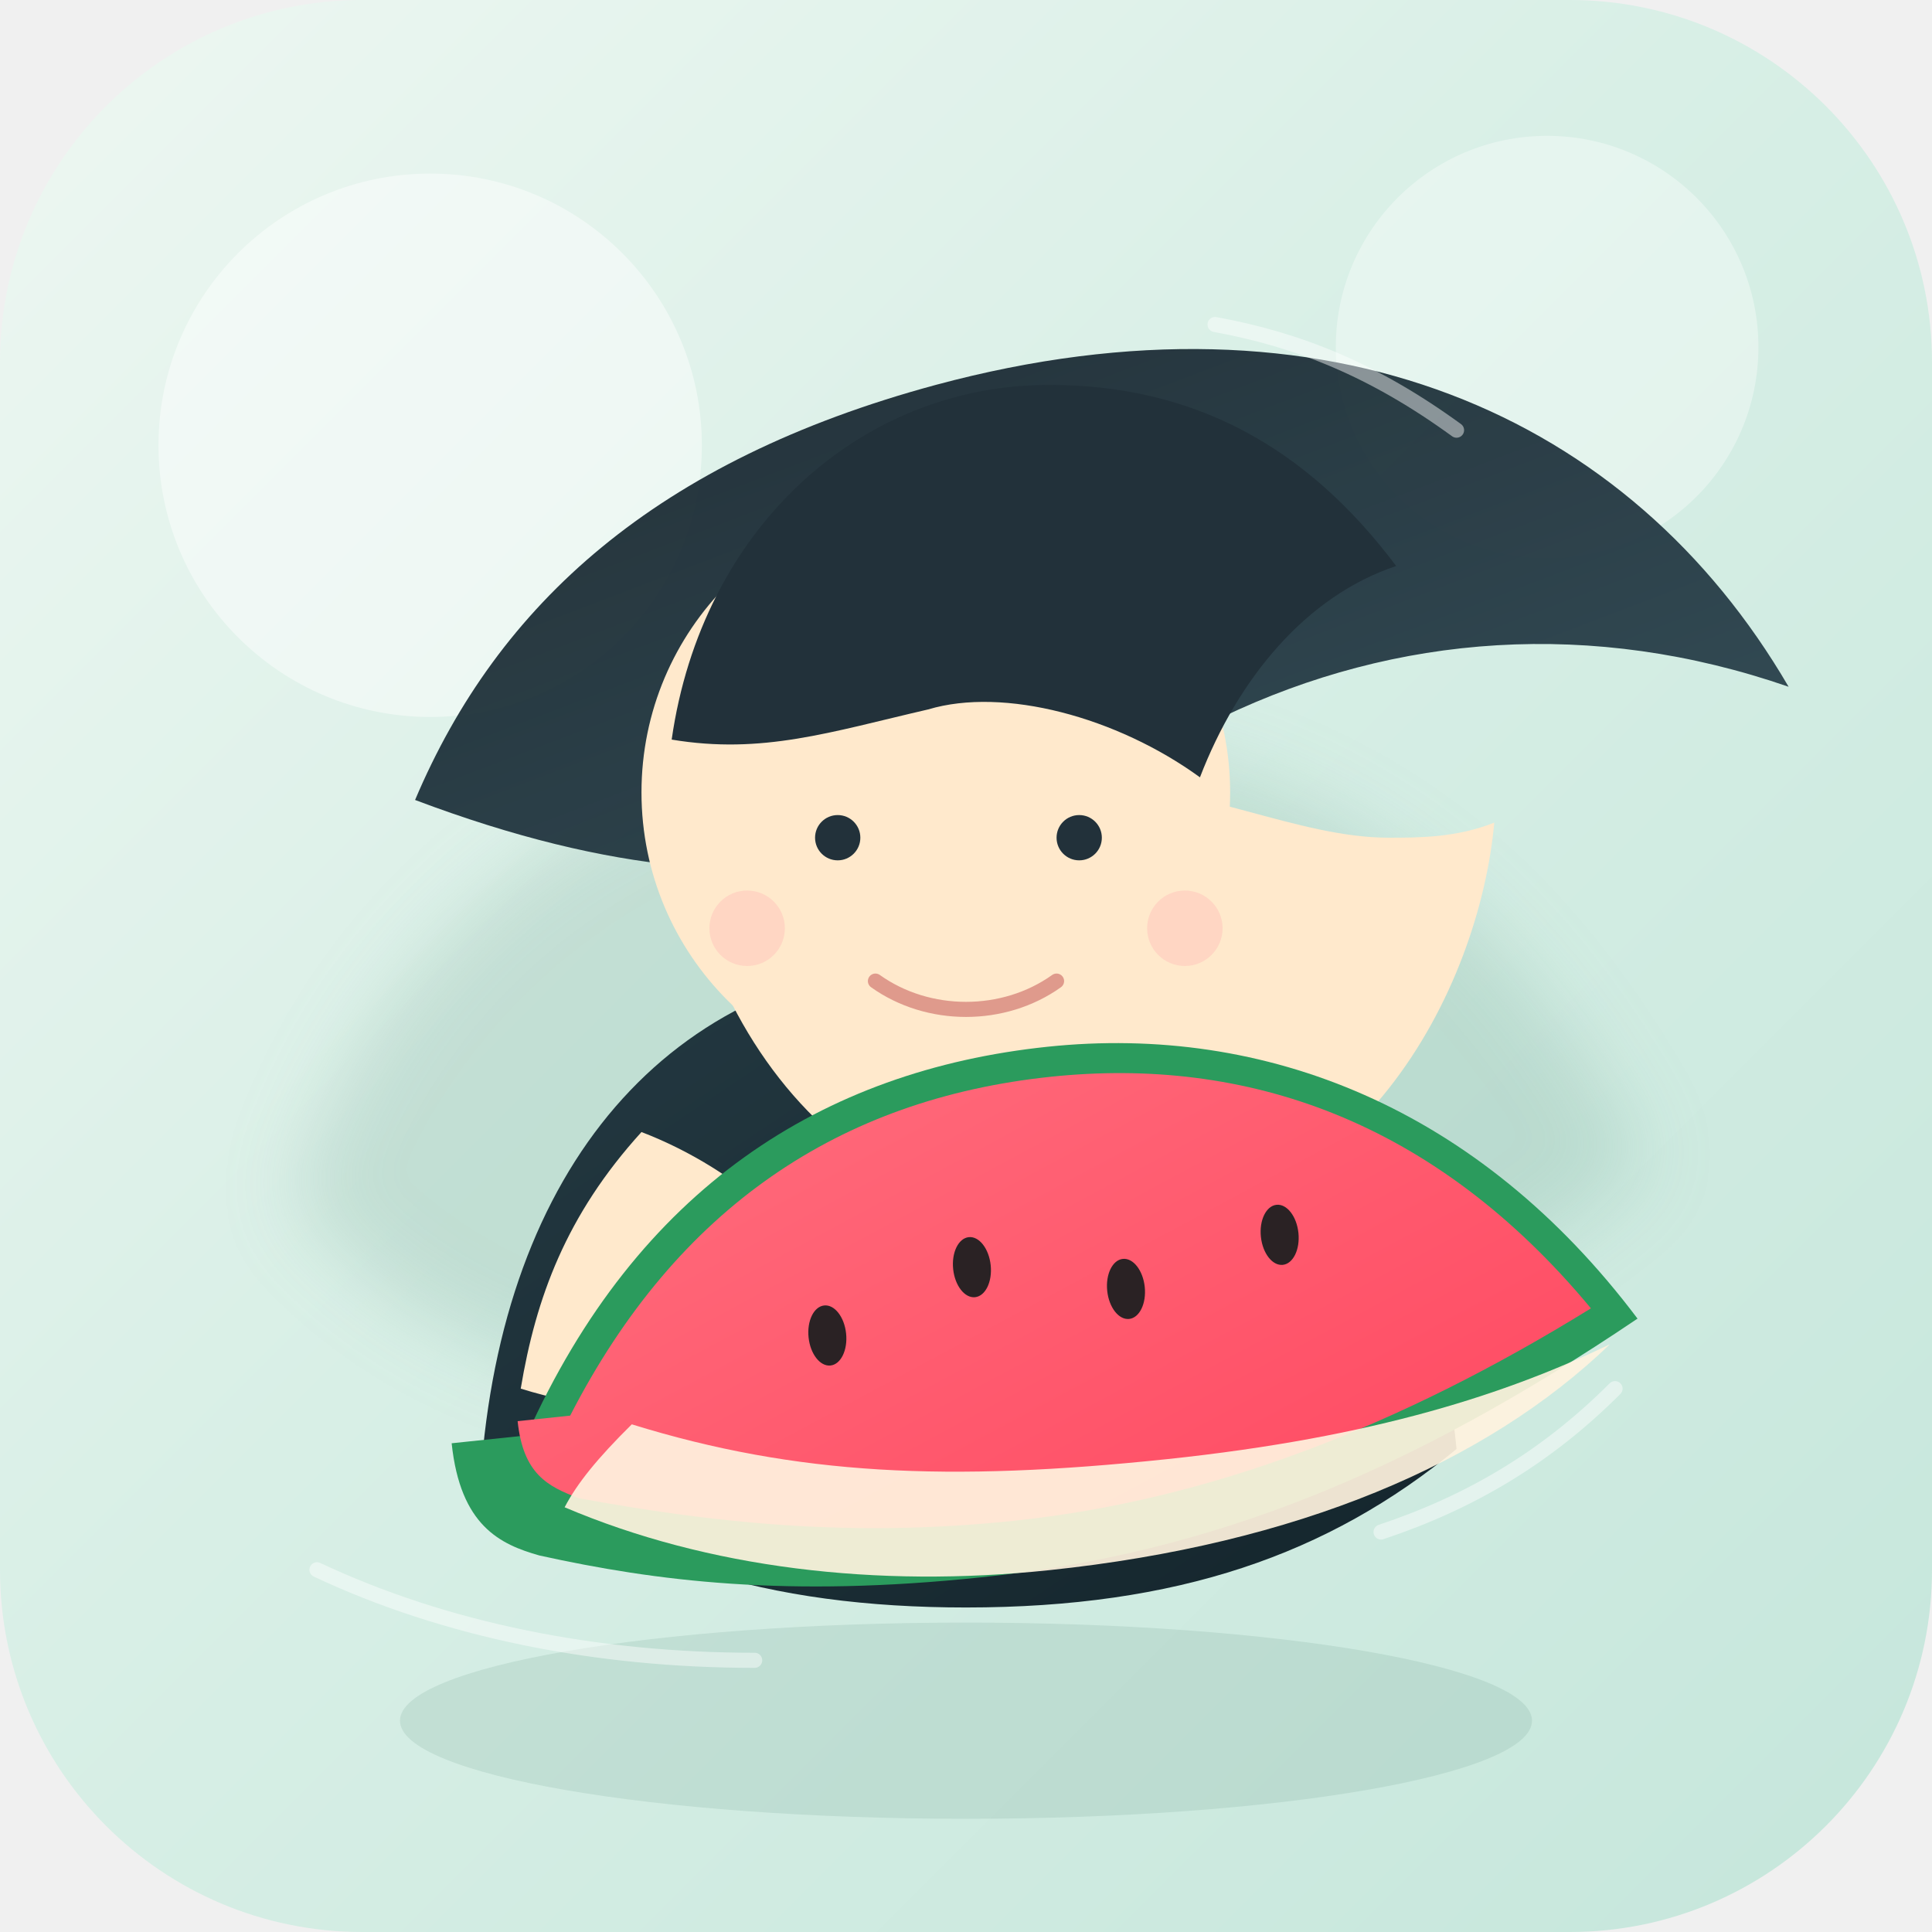
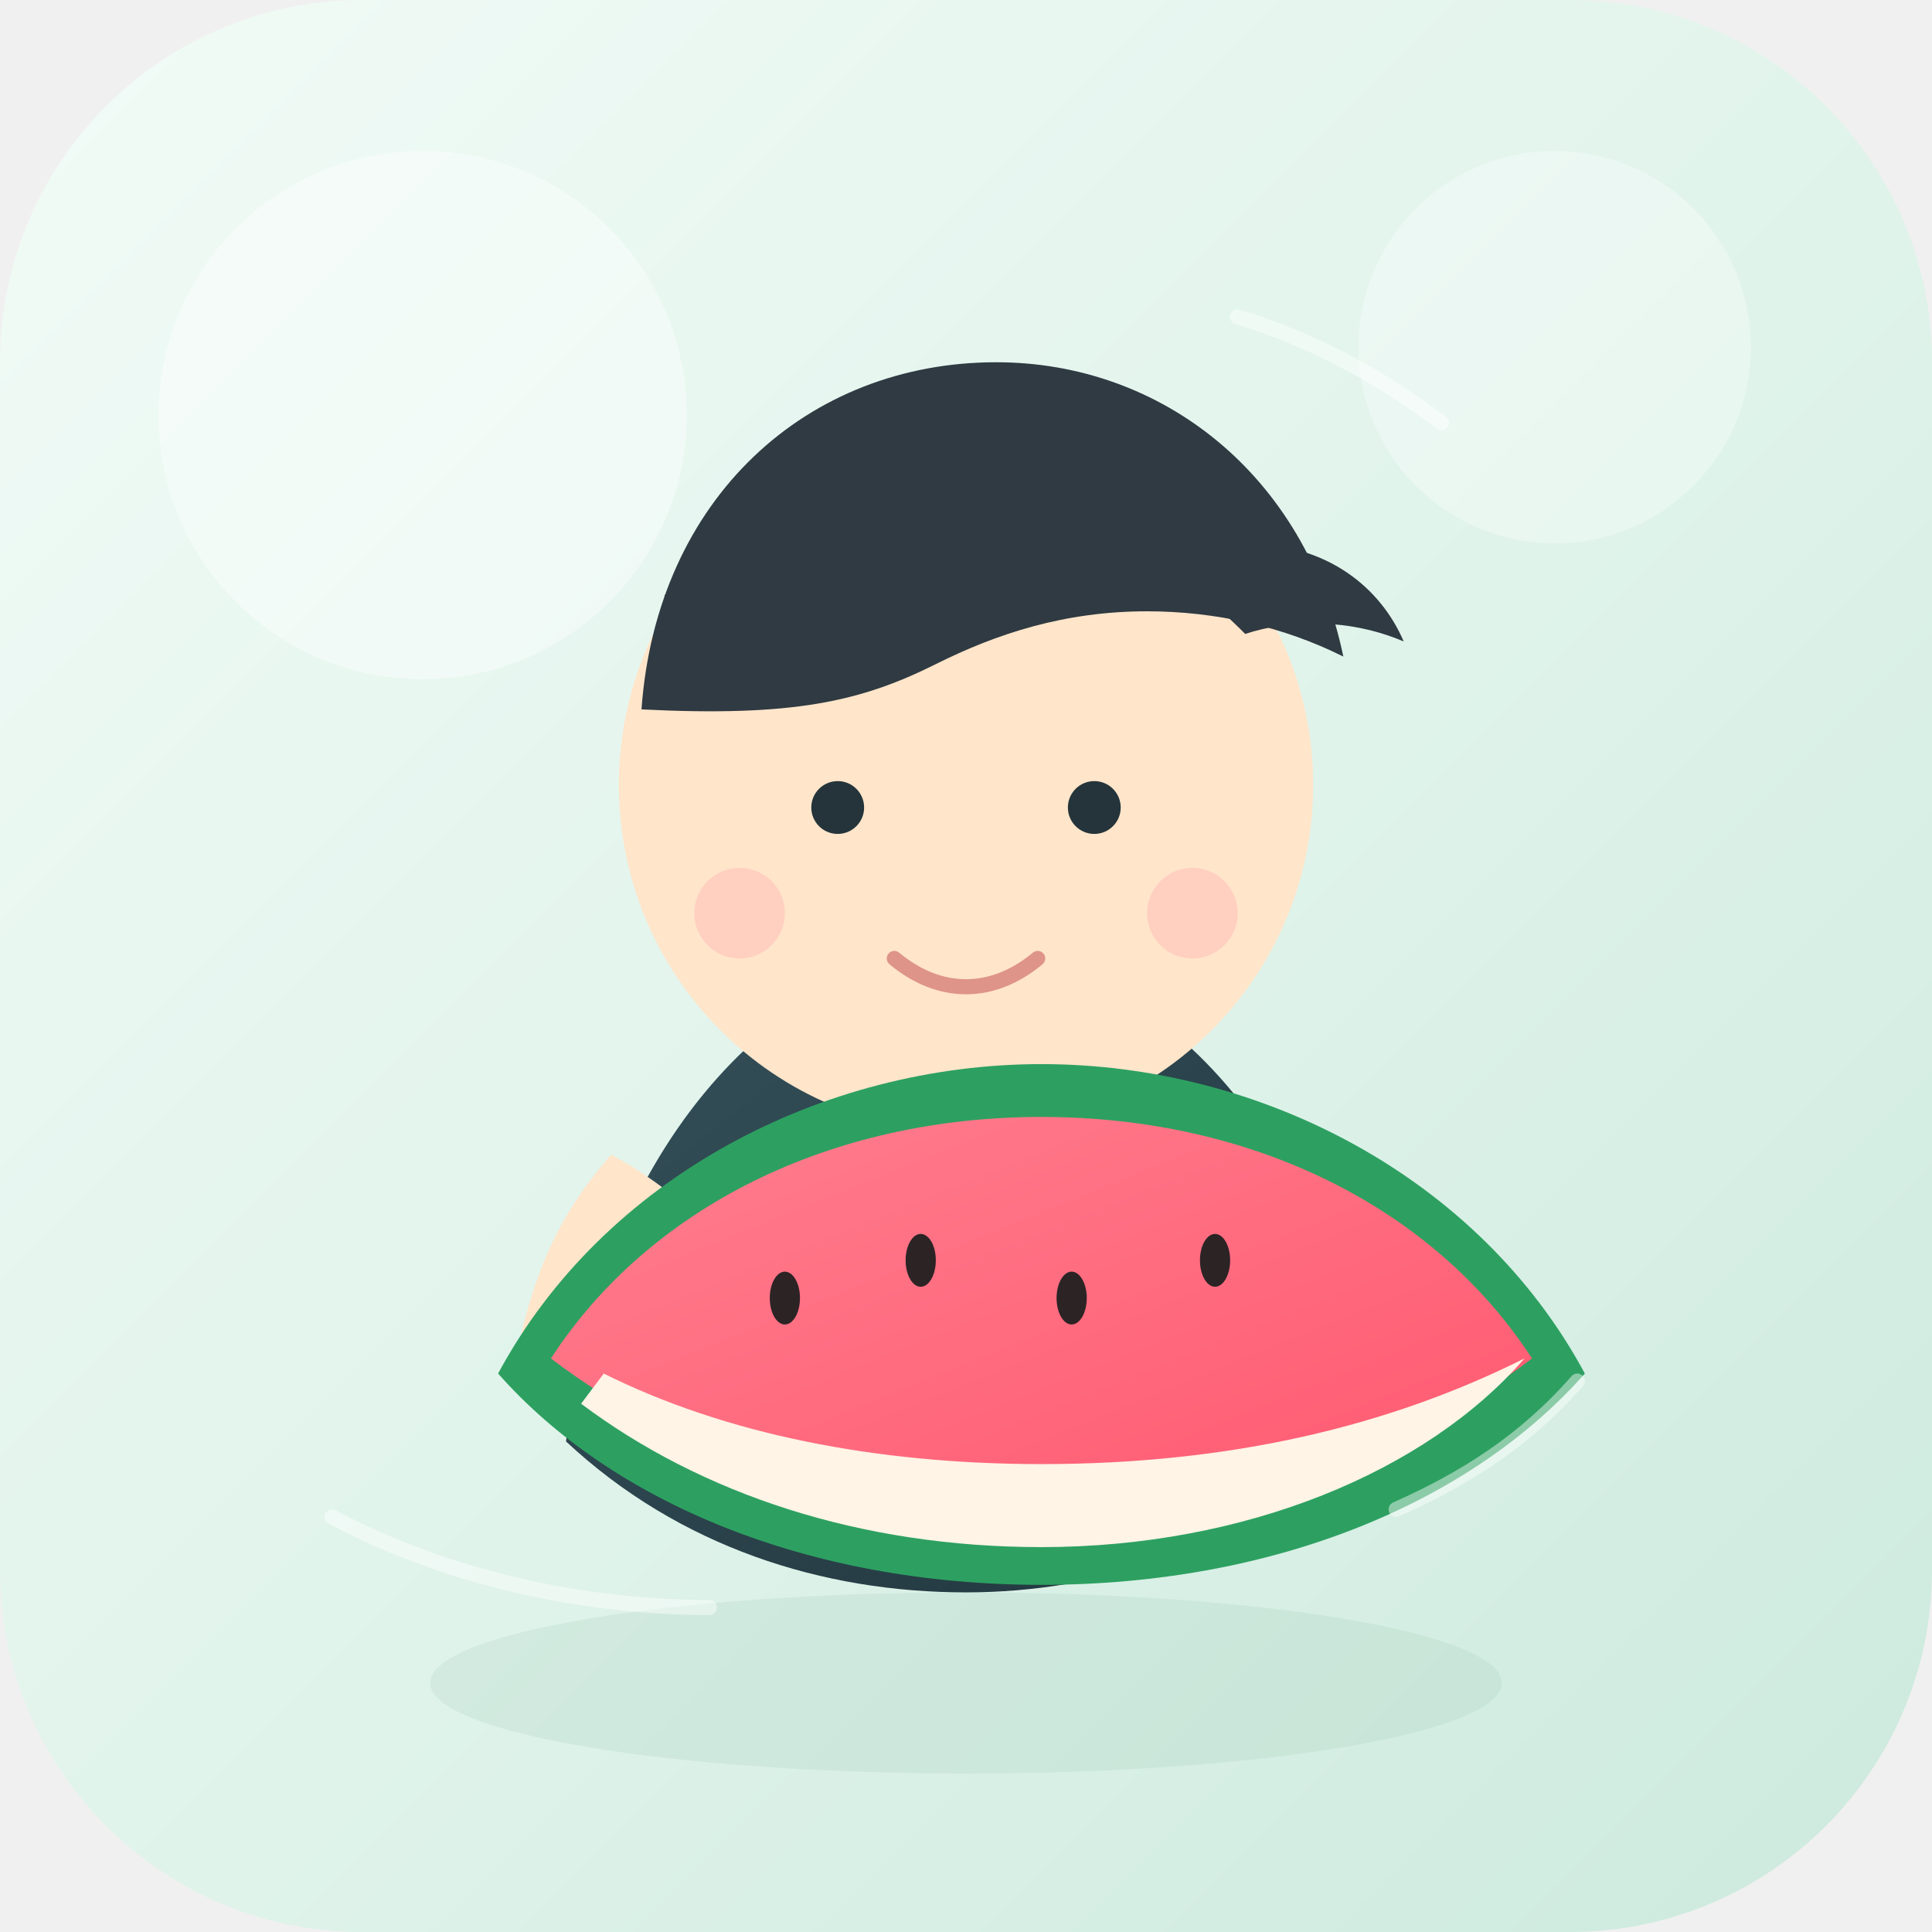
- <svg xmlns="http://www.w3.org/2000/svg" viewBox="0 0 512 512" role="img" aria-label="Abstract person eating watermelon avatar">
+ <svg xmlns="http://www.w3.org/2000/svg" viewBox="0 0 512 512" role="img" aria-label="Cute round face eating watermelon avatar">
  <defs>
    <linearGradient id="bg" x1="0%" y1="0%" x2="100%" y2="100%">
-       <stop offset="0%" stop-color="#eef7f2" />
-       <stop offset="45%" stop-color="#d8efe6" />
-       <stop offset="100%" stop-color="#c5e6db" />
-     </linearGradient>
-     <linearGradient id="blob1" x1="0%" y1="0%" x2="100%" y2="100%">
-       <stop offset="0%" stop-color="#18252f" />
-       <stop offset="100%" stop-color="#2d4750" />
+       <stop offset="0%" stop-color="#f2fbf7" />
+       <stop offset="55%" stop-color="#dff3ea" />
+       <stop offset="100%" stop-color="#cce9dd" />
    </linearGradient>
    <linearGradient id="shirt" x1="0%" y1="0%" x2="100%" y2="100%">
-       <stop offset="0%" stop-color="#243942" />
-       <stop offset="100%" stop-color="#14252c" />
+       <stop offset="0%" stop-color="#35515b" />
+       <stop offset="100%" stop-color="#21353d" />
    </linearGradient>
    <linearGradient id="melon" x1="0%" y1="0%" x2="100%" y2="100%">
-       <stop offset="0%" stop-color="#ff6d7d" />
-       <stop offset="100%" stop-color="#ff4a62" />
+       <stop offset="0%" stop-color="#ff7f8f" />
+       <stop offset="100%" stop-color="#ff5870" />
    </linearGradient>
-     <filter id="blur" x="-20%" y="-20%" width="140%" height="140%">
-       <feGaussianBlur stdDeviation="10" />
-     </filter>
  </defs>
  <rect width="512" height="512" rx="96" fill="url(#bg)" />
-   <circle cx="114" cy="118" r="72" fill="#ffffff" fill-opacity="0.45" />
-   <circle cx="410" cy="92" r="56" fill="#ffffff" fill-opacity="0.35" />
-   <ellipse cx="256" cy="456" rx="150" ry="26" fill="#7ca596" fill-opacity="0.2" />
-   <g filter="url(#blur)" opacity="0.22">
-     <path d="M78 318c22-78 102-138 210-122 84 12 122 64 148 112-38 34-76 52-160 62-105 12-164-10-198-52z" fill="#6ea290" />
-   </g>
-   <path d="M110 212c22-52 64-90 138-110 104-28 184 8 226 80-52-18-104-14-150 8-60 28-108 62-214 22z" fill="url(#blob1)" opacity="0.95" />
-   <path d="M128 384c8-80 54-130 126-130 74 0 124 48 132 130-34 28-74 42-130 42-52 0-94-12-128-42z" fill="url(#shirt)" />
+   <circle cx="112" cy="110" r="70" fill="#ffffff" fill-opacity="0.38" />
+   <circle cx="412" cy="92" r="52" fill="#ffffff" fill-opacity="0.32" />
+   <ellipse cx="256" cy="446" rx="142" ry="24" fill="#8db5a6" fill-opacity="0.16" />
+   <path d="M150 382c10-84 62-130 106-130 46 0 98 46 106 130-32 28-70 40-106 40-38 0-76-12-106-40z" fill="url(#shirt)" />
  <g>
-     <circle cx="248" cy="210" r="78" fill="#ffe9cc" />
-     <path d="M178 196c8-56 50-94 100-94 38 0 68 16 92 48-24 8-42 30-52 56-22-16-52-24-72-18-26 6-44 12-68 8z" fill="#22313a" />
-     <path d="M178 196c10 18 24 22 46 22 26 0 44-10 66-10 28 0 54 14 78 14 8 0 18 0 28-4-4 44-36 108-104 108-76 0-114-64-114-130z" fill="#ffe9cc" />
-     <circle cx="222" cy="222" r="6" fill="#22313a" />
-     <circle cx="286" cy="222" r="6" fill="#22313a" />
-     <path d="M232 260c14 10 34 10 48 0" fill="none" stroke="#df9a8c" stroke-width="4" stroke-linecap="round" />
-     <circle cx="198" cy="246" r="10" fill="#ffc6bb" fill-opacity="0.55" />
-     <circle cx="314" cy="246" r="10" fill="#ffc6bb" fill-opacity="0.55" />
+     <circle cx="256" cy="208" r="92" fill="#ffe5ca" />
+     <path d="M170 188c4-56 44-92 94-92 44 0 82 30 92 78-16-8-34-12-52-12-22 0-40 6-56 14-20 10-38 14-78 12z" fill="#2f3a42" />
+     <path d="M176 158c12-18 36-32 58-32 26 0 48 10 68 28 6-6 18-10 28-10 22 0 36 12 42 26-14-6-30-6-42-2-10-10-18-16-28-20-10 0-18 4-24 10-22-10-36-12-52-6-18 0-34 2-50 6z" fill="#2f3a42" />
+     <circle cx="222" cy="214" r="7" fill="#24343a" />
+     <circle cx="290" cy="214" r="7" fill="#24343a" />
+     <path d="M237 254c12 10 26 10 38 0" fill="none" stroke="#de9488" stroke-width="4" stroke-linecap="round" />
+     <circle cx="196" cy="242" r="12" fill="#ffbeb8" fill-opacity="0.55" />
+     <circle cx="316" cy="242" r="12" fill="#ffbeb8" fill-opacity="0.55" />
  </g>
  <g>
-     <path d="M170 300c26 10 48 30 62 56-28 18-62 22-94 12 4-24 12-46 32-68z" fill="#ffe9cc" />
-     <path d="M342 300c-24 12-44 30-58 56 28 18 60 22 90 12-4-24-12-46-32-68z" fill="#ffe9cc" />
+     <path d="M162 306c22 12 38 30 50 52-26 12-52 14-76 6 4-22 10-40 26-58z" fill="#ffe5ca" />
+     <path d="M350 306c-22 12-38 30-50 52 26 12 52 14 76 6-4-22-10-40-26-58z" fill="#ffe5ca" />
  </g>
-   <g transform="translate(116 280) rotate(-6 140 60)">
-     <path d="M20 88c36-62 88-88 148-88 58 0 112 28 148 88-64 34-118 50-180 50-52 0-86-8-116-18-10-4-20-10-20-32z" fill="#2b9b5d" />
-     <path d="M32 84c34-52 80-76 136-76 52 0 100 22 136 76-54 26-106 40-158 40-44 0-80-8-114-18-8-4-14-8-14-22z" fill="url(#melon)" />
-     <path d="M48 88c42 18 82 24 140 24 56 0 92-8 120-18-36 28-88 44-154 44-46 0-90-10-126-30 4-6 10-12 20-20z" fill="#fff3df" fill-opacity="0.92" />
-     <ellipse cx="102" cy="70" rx="5" ry="8" fill="#2a2224" />
-     <ellipse cx="142" cy="56" rx="5" ry="8" fill="#2a2224" />
-     <ellipse cx="182" cy="66" rx="5" ry="8" fill="#2a2224" />
-     <ellipse cx="224" cy="56" rx="5" ry="8" fill="#2a2224" />
+   <g transform="translate(112 286)">
+     <path d="M20 78c28-52 86-82 144-82s116 30 144 82c-30 34-82 56-144 56s-114-22-144-56z" fill="#2da061" />
+     <path d="M34 74c26-40 74-64 130-64s104 24 130 64c-34 26-78 40-130 40s-96-14-130-40z" fill="url(#melon)" />
+     <path d="M48 78c32 16 72 24 116 24 50 0 92-10 128-28-26 30-74 50-128 50-48 0-90-14-122-38z" fill="#fff4e6" />
+     <ellipse cx="96" cy="58" rx="4" ry="7" fill="#2c2325" />
+     <ellipse cx="132" cy="48" rx="4" ry="7" fill="#2c2325" />
+     <ellipse cx="172" cy="58" rx="4" ry="7" fill="#2c2325" />
+     <ellipse cx="210" cy="48" rx="4" ry="7" fill="#2c2325" />
  </g>
  <g stroke="#ffffff" stroke-opacity="0.45" fill="none" stroke-linecap="round">
-     <path d="M84 416c34 16 74 24 116 24" stroke-width="4" />
-     <path d="M322 86c22 4 42 12 64 28" stroke-width="4" />
-     <path d="M366 406c24-8 44-20 62-38" stroke-width="4" />
+     <path d="M88 402c30 16 66 24 100 24" stroke-width="4" />
+     <path d="M328 84c20 6 38 16 54 28" stroke-width="4" />
+     <path d="M370 400c18-8 34-18 48-34" stroke-width="4" />
  </g>
</svg>
